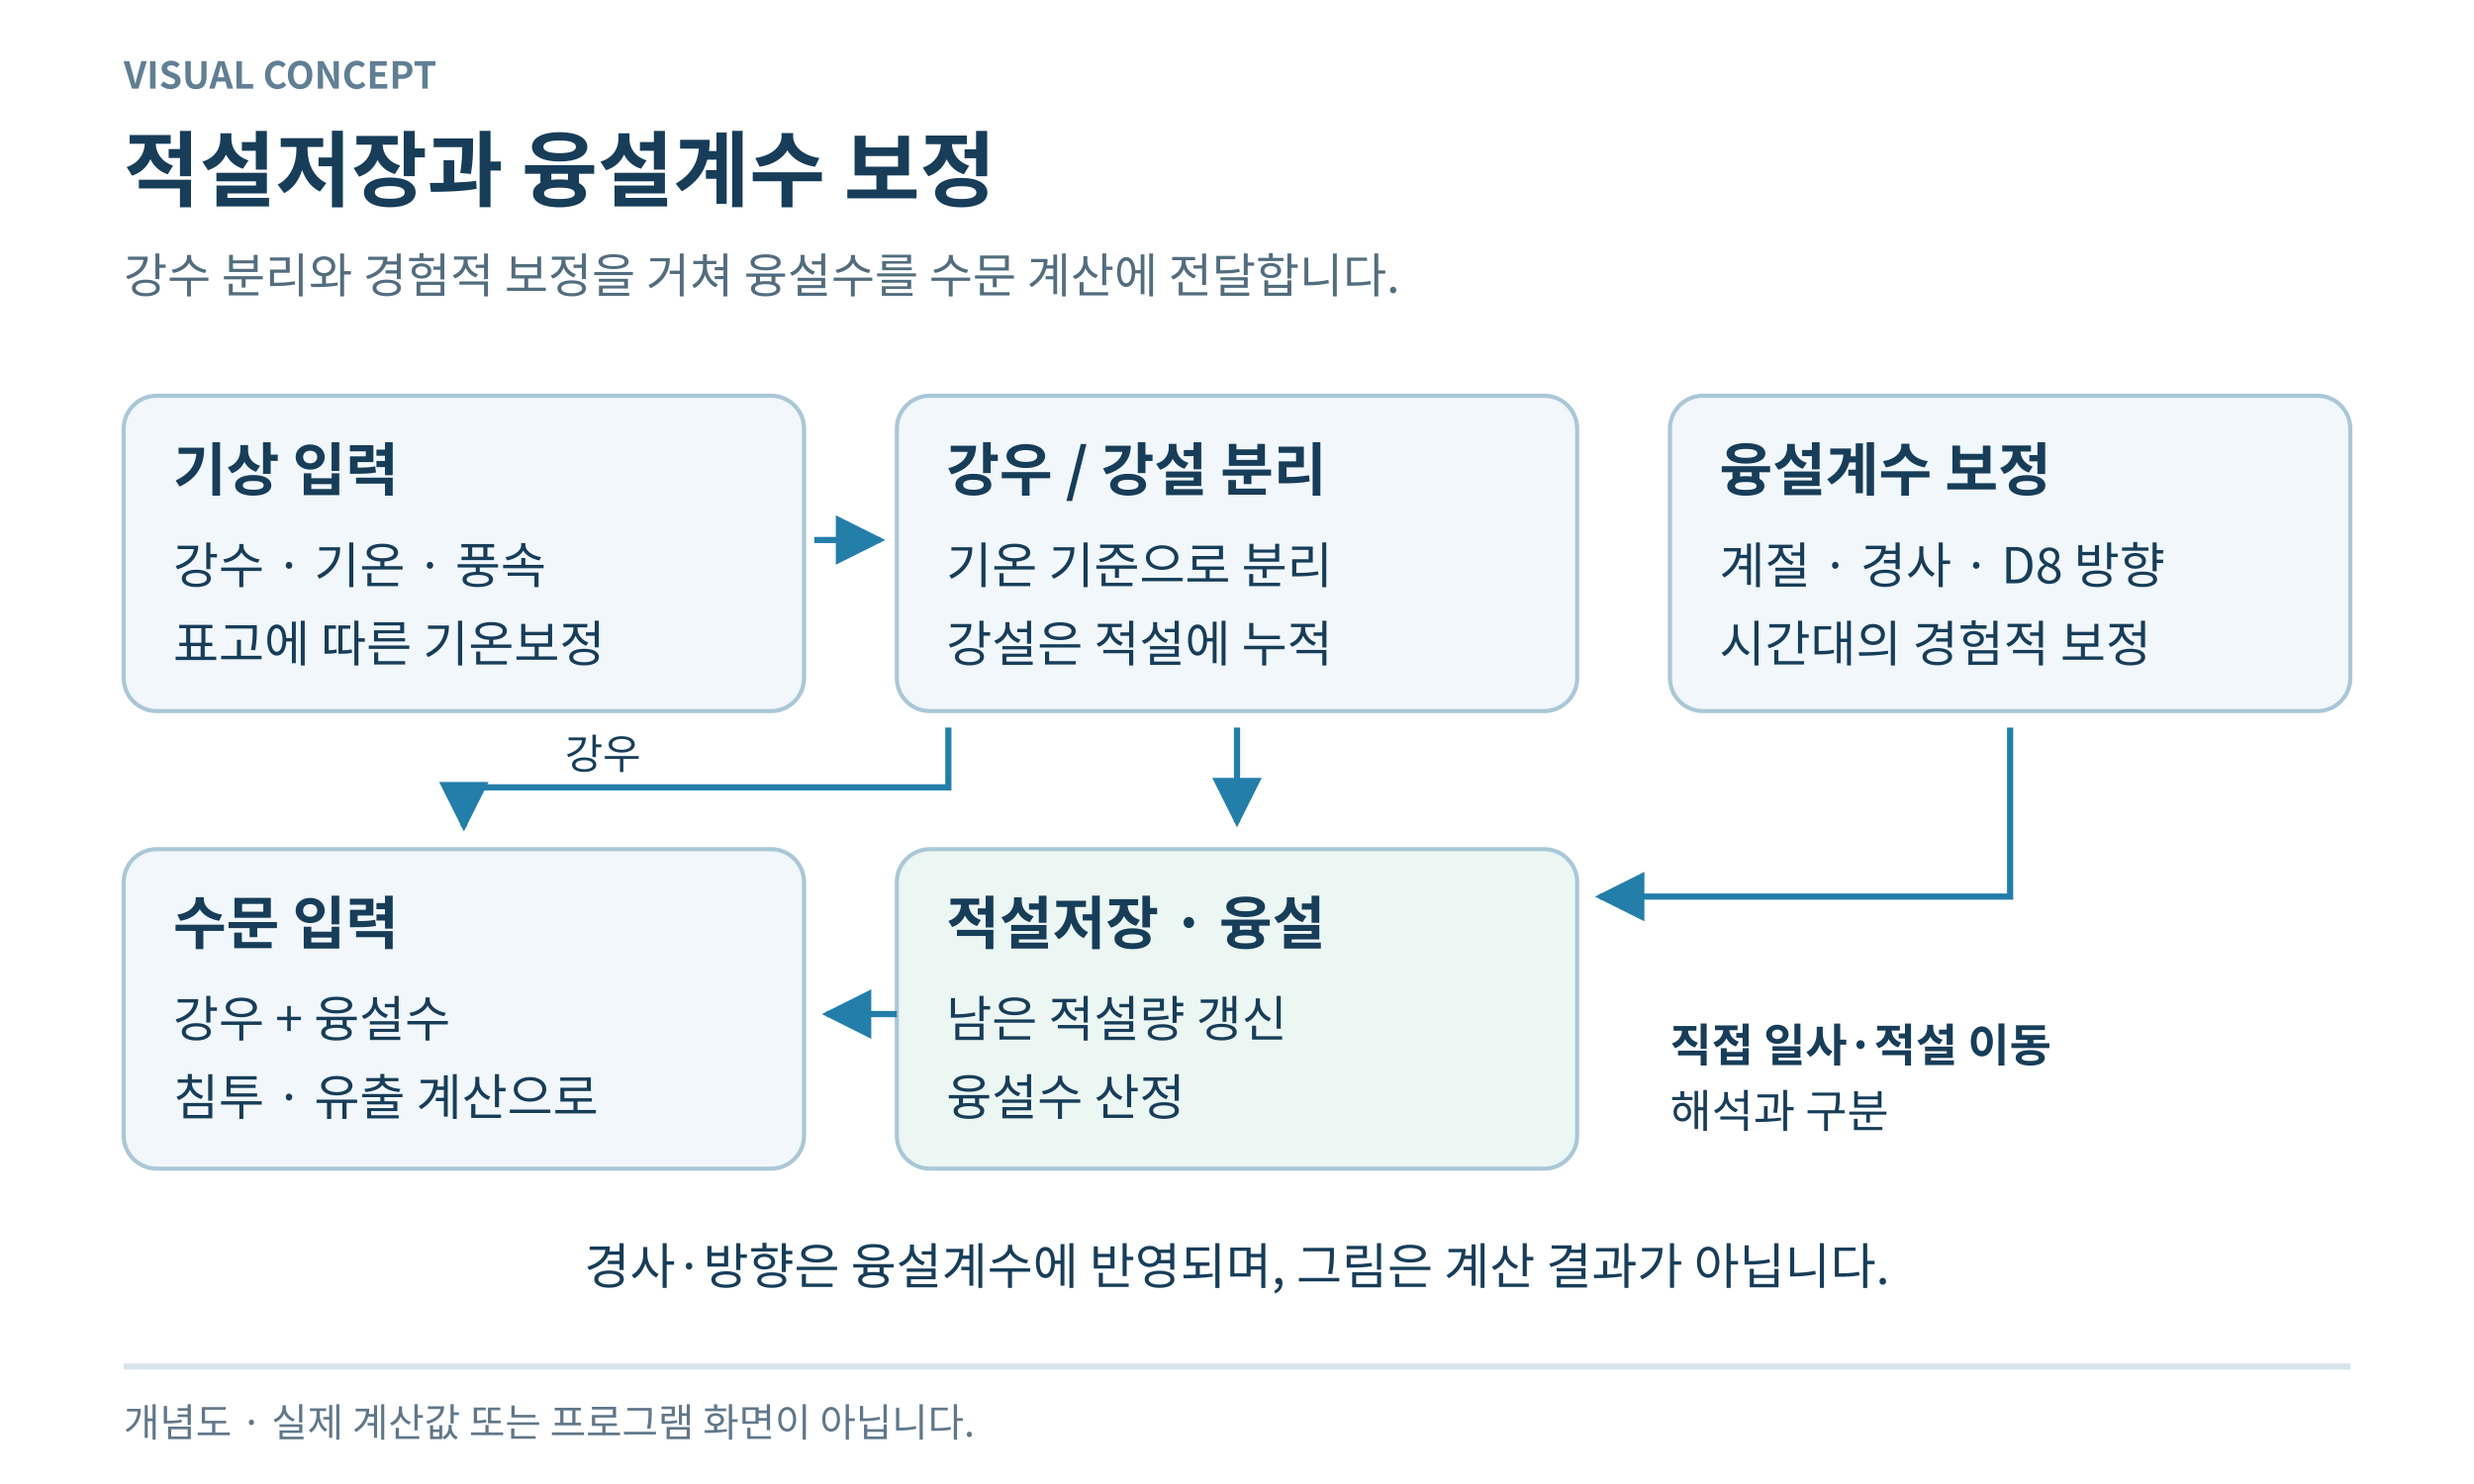
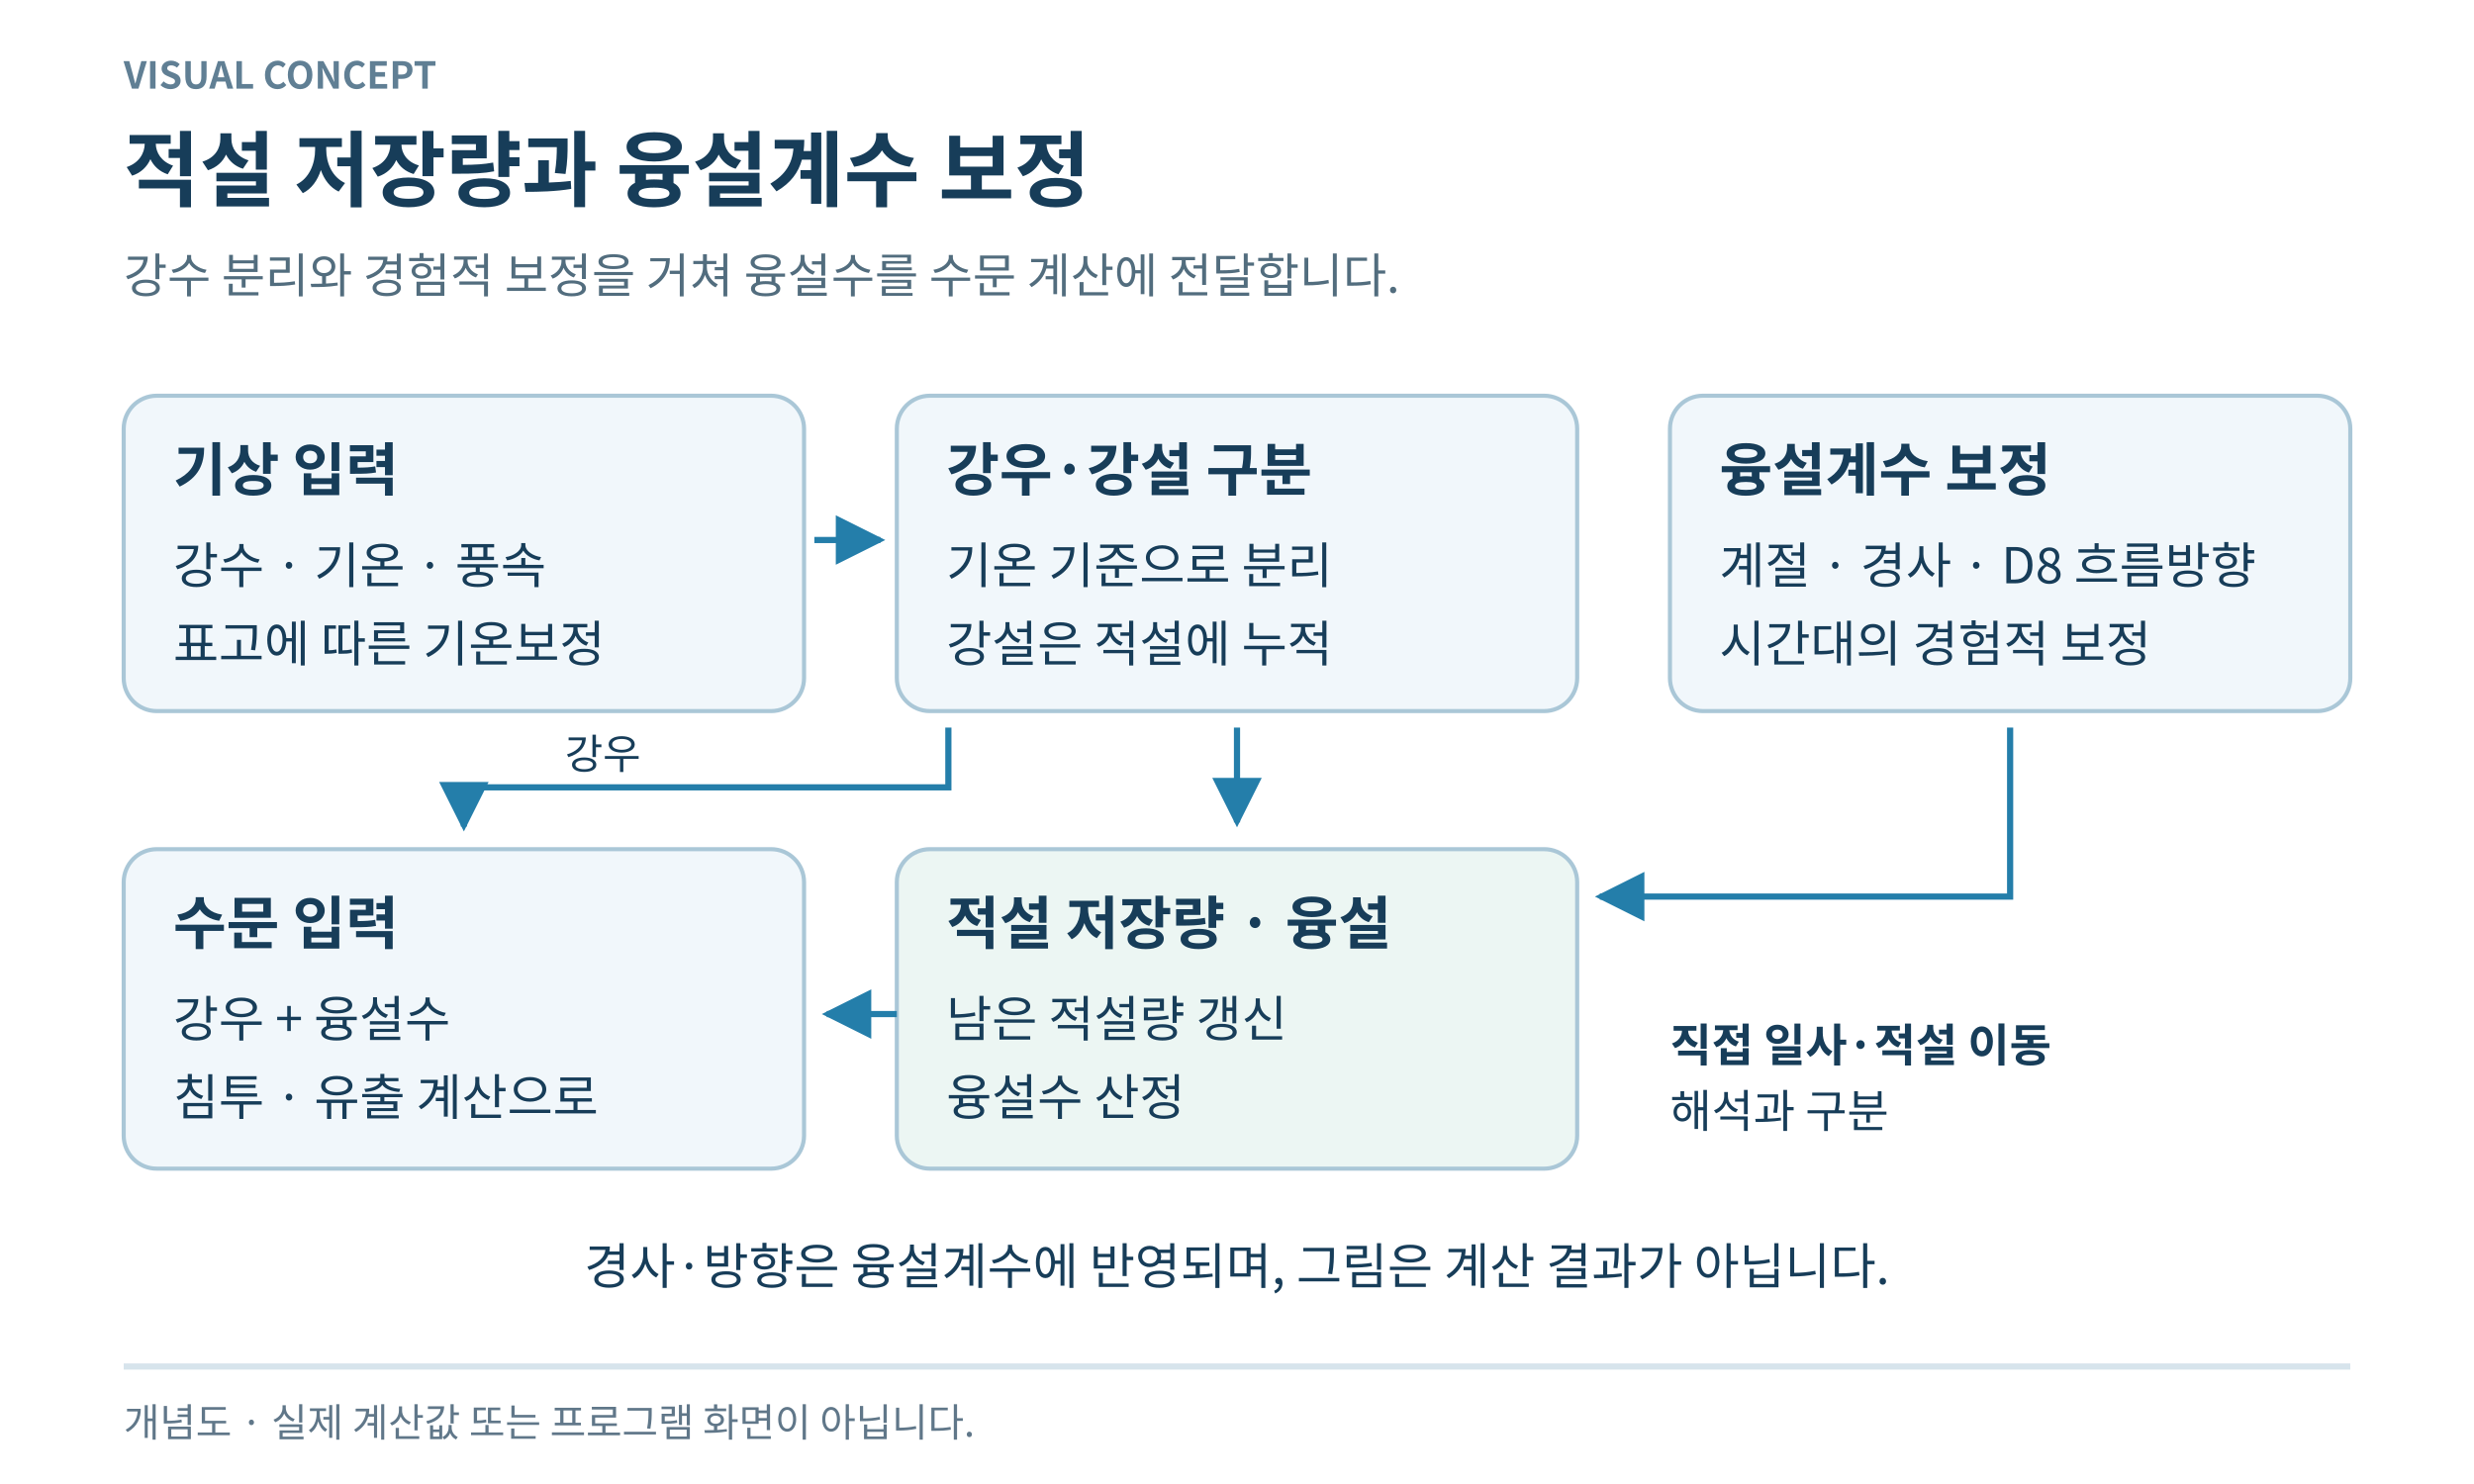
<svg xmlns="http://www.w3.org/2000/svg" width="1200" height="720" viewBox="0 0 1200 720" role="img" aria-labelledby="title desc">
  <defs>
    <marker id="arrow" viewBox="0 0 10 10" refX="9" refY="5" markerWidth="8" markerHeight="8" orient="auto-start-reverse">
      <path d="M0 0 10 5 0 10Z" fill="#247eaa" />
    </marker>
    <pattern id="missing" width="12" height="12" patternUnits="userSpaceOnUse">
      <path d="M-3 3 3-3 M0 12 12 0 M9 15 15 9" stroke="#b2bdc5" stroke-width="2" />
    </pattern>
  </defs>
  <rect width="1200" height="720" fill="#fff" />
  <g font-family="Noto Sans CJK KR,Noto Sans KR,Malgun Gothic,Arial,sans-serif">
    <text x="60" y="43" font-size="18" font-weight="600" text-anchor="start" fill="#607f94">VISUAL CONCEPT</text>
-     <text x="60" y="97" font-size="40" font-weight="700" text-anchor="start" fill="#173d59">적설저장과 융설계수 보정</text>
+     <text x="60" y="97" font-size="40" font-weight="700" text-anchor="start" fill="#173d59">적설 저장량과 융설계수 보정</text>
    <text x="60" y="142" font-size="23" font-weight="400" text-anchor="start" fill="#526d7e">강수 분리와 경험적 보정을 거쳐 융설수를 수문 계산에 전달합니다.</text>
    <rect x="60" y="192" width="330" height="153" rx="16" fill="#f1f7fb" stroke="#aac7d7" stroke-width="2" />
    <text x="84" y="238" font-size="28" font-weight="700" text-anchor="start" fill="#173d59">기상 입력</text>
    <text x="84" y="283" font-size="24" font-weight="400" text-anchor="start" fill="#173d59">강수 · 기온 · 풍속</text>
    <text x="84" y="321" font-size="24" font-weight="400" text-anchor="start" fill="#173d59">표고에 따른 기온보정</text>
    <rect x="435" y="192" width="330" height="153" rx="16" fill="#f1f7fb" stroke="#aac7d7" stroke-width="2" />
-     <text x="459" y="238" font-size="28" font-weight="700" text-anchor="start" fill="#173d59">강우 / 강설 분리</text>
+     <text x="459" y="238" font-size="28" font-weight="700" text-anchor="start" fill="#173d59">강우·강설 구분</text>
    <text x="459" y="283" font-size="24" font-weight="400" text-anchor="start" fill="#173d59">기온 기준으로 분리</text>
    <text x="459" y="321" font-size="24" font-weight="400" text-anchor="start" fill="#173d59">강설은 적설에 누적</text>
    <rect x="810" y="192" width="330" height="153" rx="16" fill="#f1f7fb" stroke="#aac7d7" stroke-width="2" />
    <text x="834" y="238" font-size="28" font-weight="700" text-anchor="start" fill="#173d59">융설계수 보정</text>
-     <text x="834" y="283" font-size="24" font-weight="400" text-anchor="start" fill="#173d59">계절 · 경사 · D8 방향</text>
+     <text x="834" y="283" font-size="24" font-weight="400" text-anchor="start" fill="#173d59">계절 · 경사 · D8 흐름방향</text>
    <text x="834" y="321" font-size="24" font-weight="400" text-anchor="start" fill="#173d59">시간대의 경험적 보정</text>
    <line x1="395" y1="262" x2="427" y2="262" stroke="#247eaa" stroke-width="3" marker-end="url(#arrow)" />
    <path d="M600 353V399" fill="none" stroke="#247eaa" stroke-width="3" marker-end="url(#arrow)" />
    <path d="M460 353V382H225V401" fill="none" stroke="#247eaa" stroke-width="3" marker-end="url(#arrow)" />
    <text x="274" y="373" font-size="20" font-weight="400" text-anchor="start" fill="#173d59">강우</text>
    <path d="M975 353V435H776" fill="none" stroke="#247eaa" stroke-width="3" marker-end="url(#arrow)" />
    <rect x="435" y="412" width="330" height="155" rx="16" fill="#ecf6f3" stroke="#aac7d7" stroke-width="2" />
-     <text x="459" y="458" font-size="28" font-weight="700" text-anchor="start" fill="#173d59">적설저장 · 융설</text>
+     <text x="459" y="458" font-size="28" font-weight="700" text-anchor="start" fill="#173d59">적설 저장량 · 융설</text>
    <text x="459" y="503" font-size="24" font-weight="400" text-anchor="start" fill="#173d59">남은 적설량 갱신</text>
    <text x="459" y="541" font-size="24" font-weight="400" text-anchor="start" fill="#173d59">융설수 산정</text>
    <rect x="60" y="412" width="330" height="155" rx="16" fill="#f1f7fb" stroke="#aac7d7" stroke-width="2" />
    <text x="84" y="458" font-size="28" font-weight="700" text-anchor="start" fill="#173d59">수문 입력</text>
    <text x="84" y="503" font-size="24" font-weight="400" text-anchor="start" fill="#173d59">강우 + 융설수</text>
    <text x="84" y="541" font-size="24" font-weight="400" text-anchor="start" fill="#173d59">침투 · 유출 계산으로</text>
    <path d="M435 492H401" fill="none" stroke="#247eaa" stroke-width="3" marker-end="url(#arrow)" />
    <text x="810" y="515" font-size="22" font-weight="600" text-anchor="start" fill="#173d59">직접 일사·적설 이동</text>
    <text x="810" y="547" font-size="22" font-weight="400" text-anchor="start" fill="#173d59">해석과 구분</text>
    <text x="600" y="623" font-size="24" font-weight="400" text-anchor="middle" fill="#173d59">경사·방향은 융설계수에 반영되며, 그림은 계산 결과가 아닙니다.</text>
    <line x1="60" y1="663" x2="1140" y2="663" stroke="#d7e4ec" stroke-width="3" />
    <text x="60" y="697" font-size="19" font-weight="400" text-anchor="start" fill="#607789">개념도 · 실제 계산값 또는 프로그램 화면이 아닙니다.</text>
  </g>
</svg>
